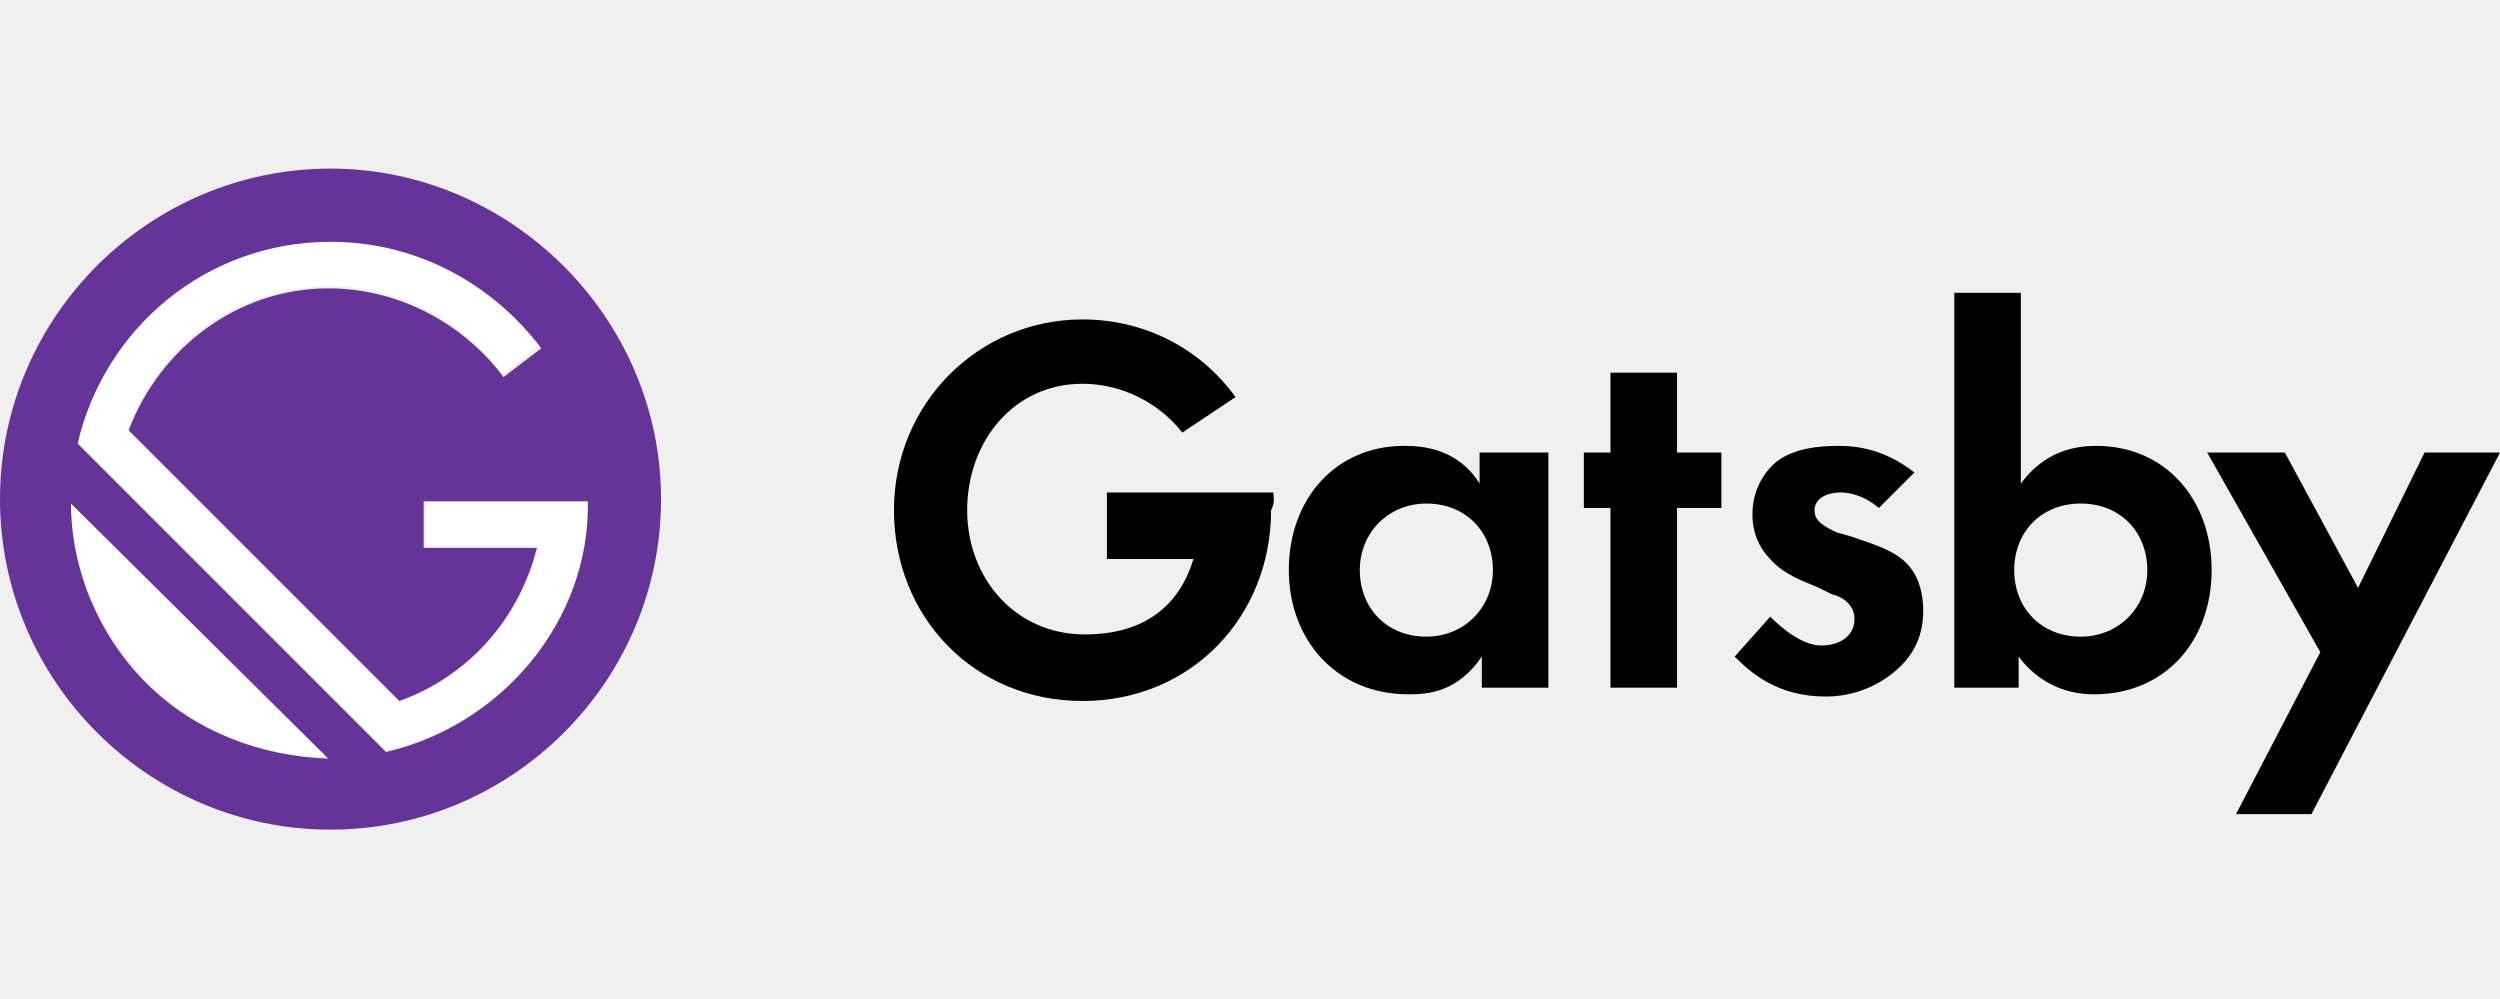
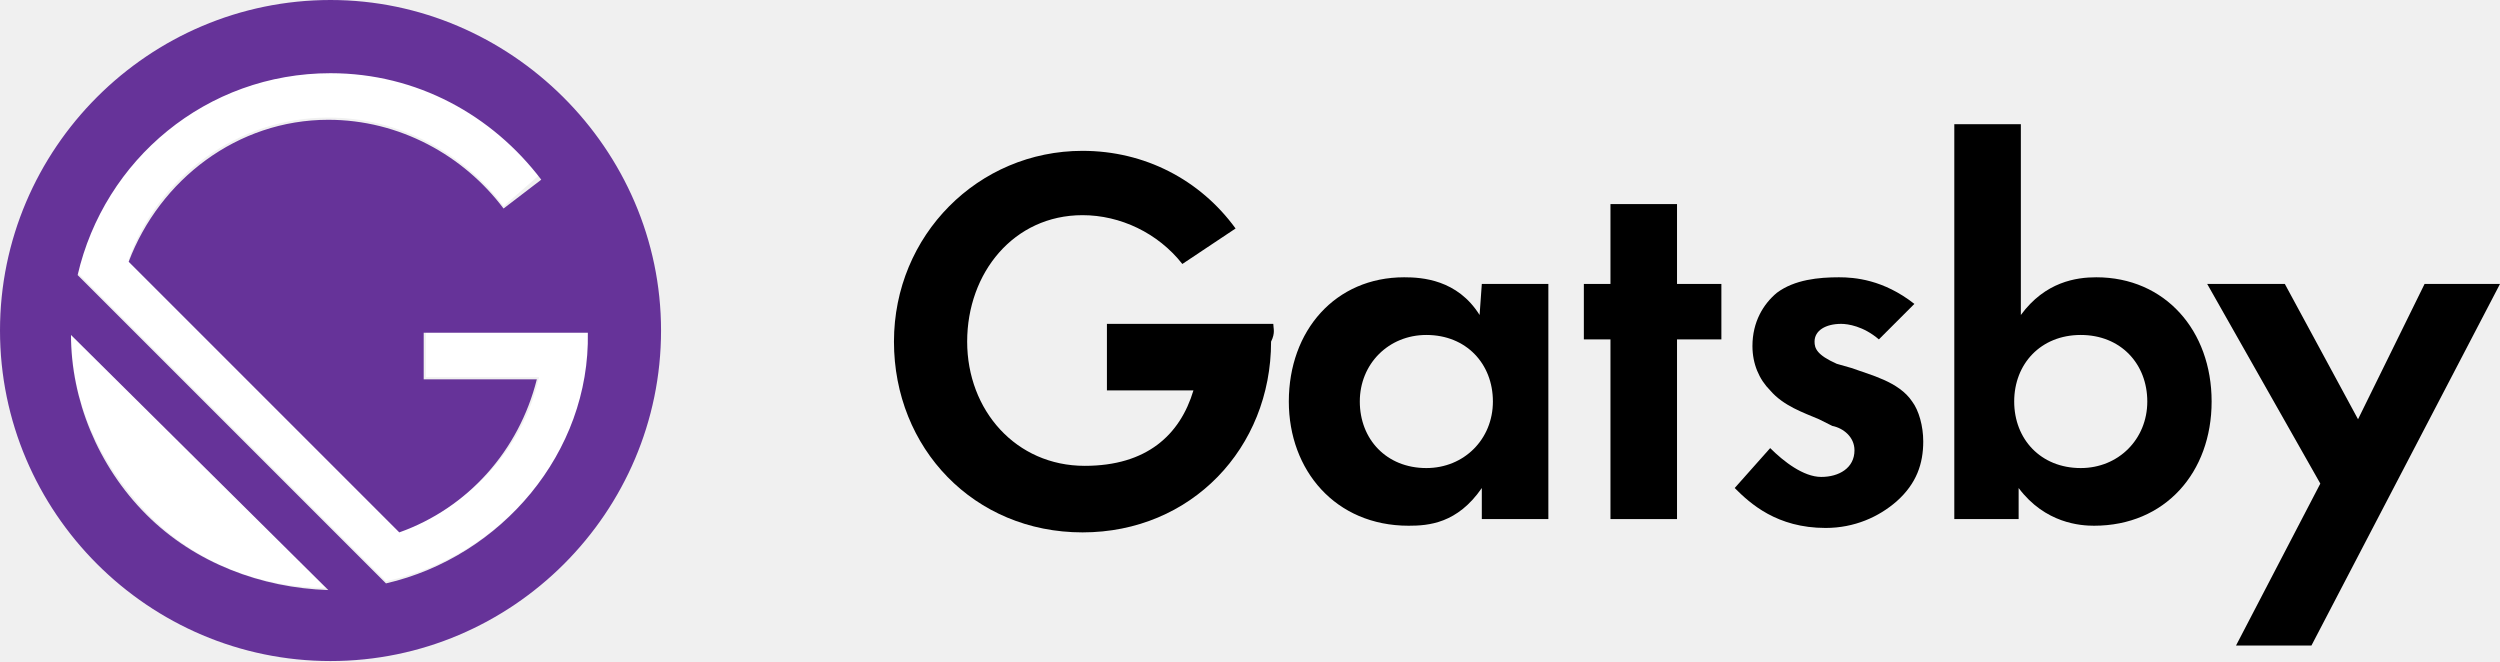
- <svg xmlns="http://www.w3.org/2000/svg" version="1.1" id="レイヤー_1" x="0px" y="0px" viewBox="0 0 112.7 45" style="enable-background:new 0 0 112.7 45;" xml:space="preserve">
+ <svg xmlns="http://www.w3.org/2000/svg" version="1.1" id="レイヤー_1" x="0px" y="0px" viewBox="0 0 112.7 29.8" style="enable-background:new 0 0 112.7 29.8;" xml:space="preserve">
  <style type="text/css">
	.st0{fill:#FFFFFF;}
	.st1{fill:#663399;}
</style>
  <g>
    <g>
-       <path d="M66.8,20.4h3V31h-3v-1.4c-1.1,1.6-2.4,1.7-3.3,1.7c-3.3,0-5.4-2.5-5.4-5.6c0-3.2,2.1-5.6,5.2-5.6c0.8,0,2.4,0.1,3.4,1.7    v-1.4H66.8z M61.3,25.7c0,1.7,1.2,3,3,3c1.7,0,3-1.3,3-3c0-1.7-1.2-3-3-3C62.6,22.7,61.3,24,61.3,25.7z" />
-       <path d="M75.6,22.9V31h-3v-8.1h-1.2v-2.5h1.2v-3.6h3v3.6h2v2.5H75.6z" />
-       <path d="M84.7,22.9c-0.7-0.6-1.4-0.7-1.7-0.7c-0.7,0-1.2,0.3-1.2,0.8c0,0.3,0.1,0.6,1,1l0.7,0.2c0.8,0.3,2.1,0.6,2.7,1.5    c0.3,0.4,0.5,1.1,0.5,1.8c0,1-0.3,1.9-1.2,2.7c-0.8,0.7-1.9,1.2-3.2,1.2c-2.2,0-3.4-1.1-4.1-1.8l1.6-1.8c0.6,0.6,1.5,1.3,2.3,1.3    c0.8,0,1.5-0.4,1.5-1.2c0-0.6-0.5-1-1-1.1L82,26.5c-0.7-0.3-1.6-0.6-2.2-1.3c-0.5-0.5-0.8-1.2-0.8-2c0-1.1,0.5-1.9,1.1-2.4    c0.8-0.6,1.9-0.7,2.8-0.7c0.7,0,2,0.1,3.4,1.2L84.7,22.9z" />
-       <path d="M91.1,21.8c1.1-1.5,2.5-1.7,3.4-1.7c3.1,0,5.2,2.4,5.2,5.6s-2.1,5.6-5.3,5.6c-0.6,0-2.2-0.1-3.4-1.7V31h-2.9V13.2h3V21.8z     M90.8,25.7c0,1.7,1.2,3,3,3c1.7,0,3-1.3,3-3c0-1.7-1.2-3-3-3C92,22.7,90.8,24,90.8,25.7z" />
-       <path d="M104.6,29.4l-5.1-9h3.5l3.3,6.1l3-6.1h3.4l-8.5,16.3h-3.4L104.6,29.4z" />
-       <path d="M57.4,22.2h-3h-4.5v3h3.9c-0.6,2-2.1,3.4-4.9,3.4c-3.1,0-5.3-2.5-5.3-5.6s2.1-5.7,5.2-5.7c1.7,0,3.4,0.8,4.5,2.2l2.4-1.6    c-1.6-2.2-4.1-3.5-6.9-3.5c-4.7,0-8.5,3.8-8.5,8.6s3.6,8.6,8.5,8.6s8.5-3.8,8.5-8.6C57.5,22.6,57.4,22.4,57.4,22.2z" />
+       <path d="M66.8,12.8h3v10.6h-3V22c-1.1,1.6-2.4,1.7-3.3,1.7c-3.3,0-5.4-2.5-5.4-5.6c0-3.2,2.1-5.6,5.2-5.6c0.8,0,2.4,0.1,3.4,1.7    L66.8,12.8C66.7,12.8,66.8,12.8,66.8,12.8z M61.3,18.1c0,1.7,1.2,3,3,3c1.7,0,3-1.3,3-3s-1.2-3-3-3C62.6,15.1,61.3,16.4,61.3,18.1    z" />
+       <path d="M75.6,15.3v8.1h-3v-8.1h-1.2v-2.5h1.2V9.2h3v3.6h2v2.5H75.6z" />
+       <path d="M84.7,15.3c-0.7-0.6-1.4-0.7-1.7-0.7c-0.7,0-1.2,0.3-1.2,0.8c0,0.3,0.1,0.6,1,1l0.7,0.2c0.8,0.3,2.1,0.6,2.7,1.5    c0.3,0.4,0.5,1.1,0.5,1.8c0,1-0.3,1.9-1.2,2.7c-0.8,0.7-1.9,1.2-3.2,1.2c-2.2,0-3.4-1.1-4.1-1.8l1.6-1.8c0.6,0.6,1.5,1.3,2.3,1.3    s1.5-0.4,1.5-1.2c0-0.6-0.5-1-1-1.1L82,18.9c-0.7-0.3-1.6-0.6-2.2-1.3c-0.5-0.5-0.8-1.2-0.8-2c0-1.1,0.5-1.9,1.1-2.4    c0.8-0.6,1.9-0.7,2.8-0.7c0.7,0,2,0.1,3.4,1.2L84.7,15.3z" />
+       <path d="M91.1,14.2c1.1-1.5,2.5-1.7,3.4-1.7c3.1,0,5.2,2.4,5.2,5.6s-2.1,5.6-5.3,5.6c-0.6,0-2.2-0.1-3.4-1.7v1.4h-2.9V5.6h3    C91.1,5.6,91.1,14.2,91.1,14.2z M90.8,18.1c0,1.7,1.2,3,3,3c1.7,0,3-1.3,3-3s-1.2-3-3-3S90.8,16.4,90.8,18.1z" />
+       <path d="M104.6,21.8l-5.1-9h3.5l3.3,6.1l3-6.1h3.4l-8.5,16.3h-3.4L104.6,21.8z" />
+       <path d="M57.4,14.6h-3h-4.5v3h3.9c-0.6,2-2.1,3.4-4.9,3.4c-3.1,0-5.3-2.5-5.3-5.6s2.1-5.7,5.2-5.7c1.7,0,3.4,0.8,4.5,2.2l2.4-1.6    c-1.6-2.2-4.1-3.5-6.9-3.5c-4.7,0-8.5,3.8-8.5,8.6s3.6,8.6,8.5,8.6s8.5-3.8,8.5-8.6C57.5,15,57.4,14.8,57.4,14.6z" />
    </g>
    <g>
      <g>
-         <path class="st0" d="M26.6,22.5h-7.4v2.1h5.1c-0.7,3.2-3.1,5.8-6.2,6.9L5.8,19.3c1.3-3.7,4.9-6.4,9-6.4c3.2,0,6.1,1.6,7.9,4     l1.6-1.4c-2.1-2.9-5.5-4.8-9.5-4.8c-5.5,0-10.2,3.9-11.4,9.1l14,14C22.6,32.7,26.6,28,26.6,22.5z" />
-         <path class="st0" d="M3.2,22.6c0,3,1.2,5.8,3.4,8.1s5.2,3.4,8.1,3.4L3.2,22.6z" />
+         <path class="st0" d="M26.6,14.9h-7.4V17h5.1c-0.7,3.2-3.1,5.8-6.2,6.9L5.8,11.7c1.3-3.7,4.9-6.4,9-6.4c3.2,0,6.1,1.6,7.9,4     l1.6-1.4c-2.1-2.9-5.5-4.8-9.5-4.8C9.3,3.1,4.6,7,3.4,12.2l14,14C22.6,25.1,26.6,20.4,26.6,14.9z" />
+         <path class="st0" d="M3.2,15c0,3,1.2,5.8,3.4,8.1s5.2,3.4,8.1,3.4L3.2,15z" />
      </g>
-       <path class="st1" d="M14.9,7.6C6.7,7.6,0,14.3,0,22.5s6.7,14.9,14.9,14.9s14.9-6.7,14.9-14.9S23,7.6,14.9,7.6z M6.6,30.8    c-2.2-2.2-3.4-5.2-3.4-8.1l11.6,11.5C11.8,34.1,8.8,33,6.6,30.8z M17.4,33.9L3.5,20c1.2-5.2,5.8-9.1,11.4-9.1    c3.9,0,7.3,1.9,9.5,4.8L22.7,17c-1.8-2.4-4.7-4-7.9-4c-4.1,0-7.6,2.7-9,6.4l12.2,12.2c3.1-1.1,5.4-3.7,6.2-6.9h-5.1v-2.1h7.4    C26.6,28,22.6,32.7,17.4,33.9z" />
+       <path class="st1" d="M14.9,0C6.7,0,0,6.7,0,14.9s6.7,14.9,14.9,14.9s14.9-6.7,14.9-14.9S23,0,14.9,0z M6.6,23.2    C4.4,21,3.2,18,3.2,15.1l11.6,11.5C11.8,26.5,8.8,25.4,6.6,23.2z M17.4,26.3L3.5,12.4c1.2-5.2,5.8-9.1,11.4-9.1    c3.9,0,7.3,1.9,9.5,4.8l-1.7,1.3c-1.8-2.4-4.7-4-7.9-4c-4.1,0-7.6,2.7-9,6.4L18,24c3.1-1.1,5.4-3.7,6.2-6.9h-5.1V15h7.4    C26.6,20.4,22.6,25.1,17.4,26.3z" />
    </g>
  </g>
</svg>
